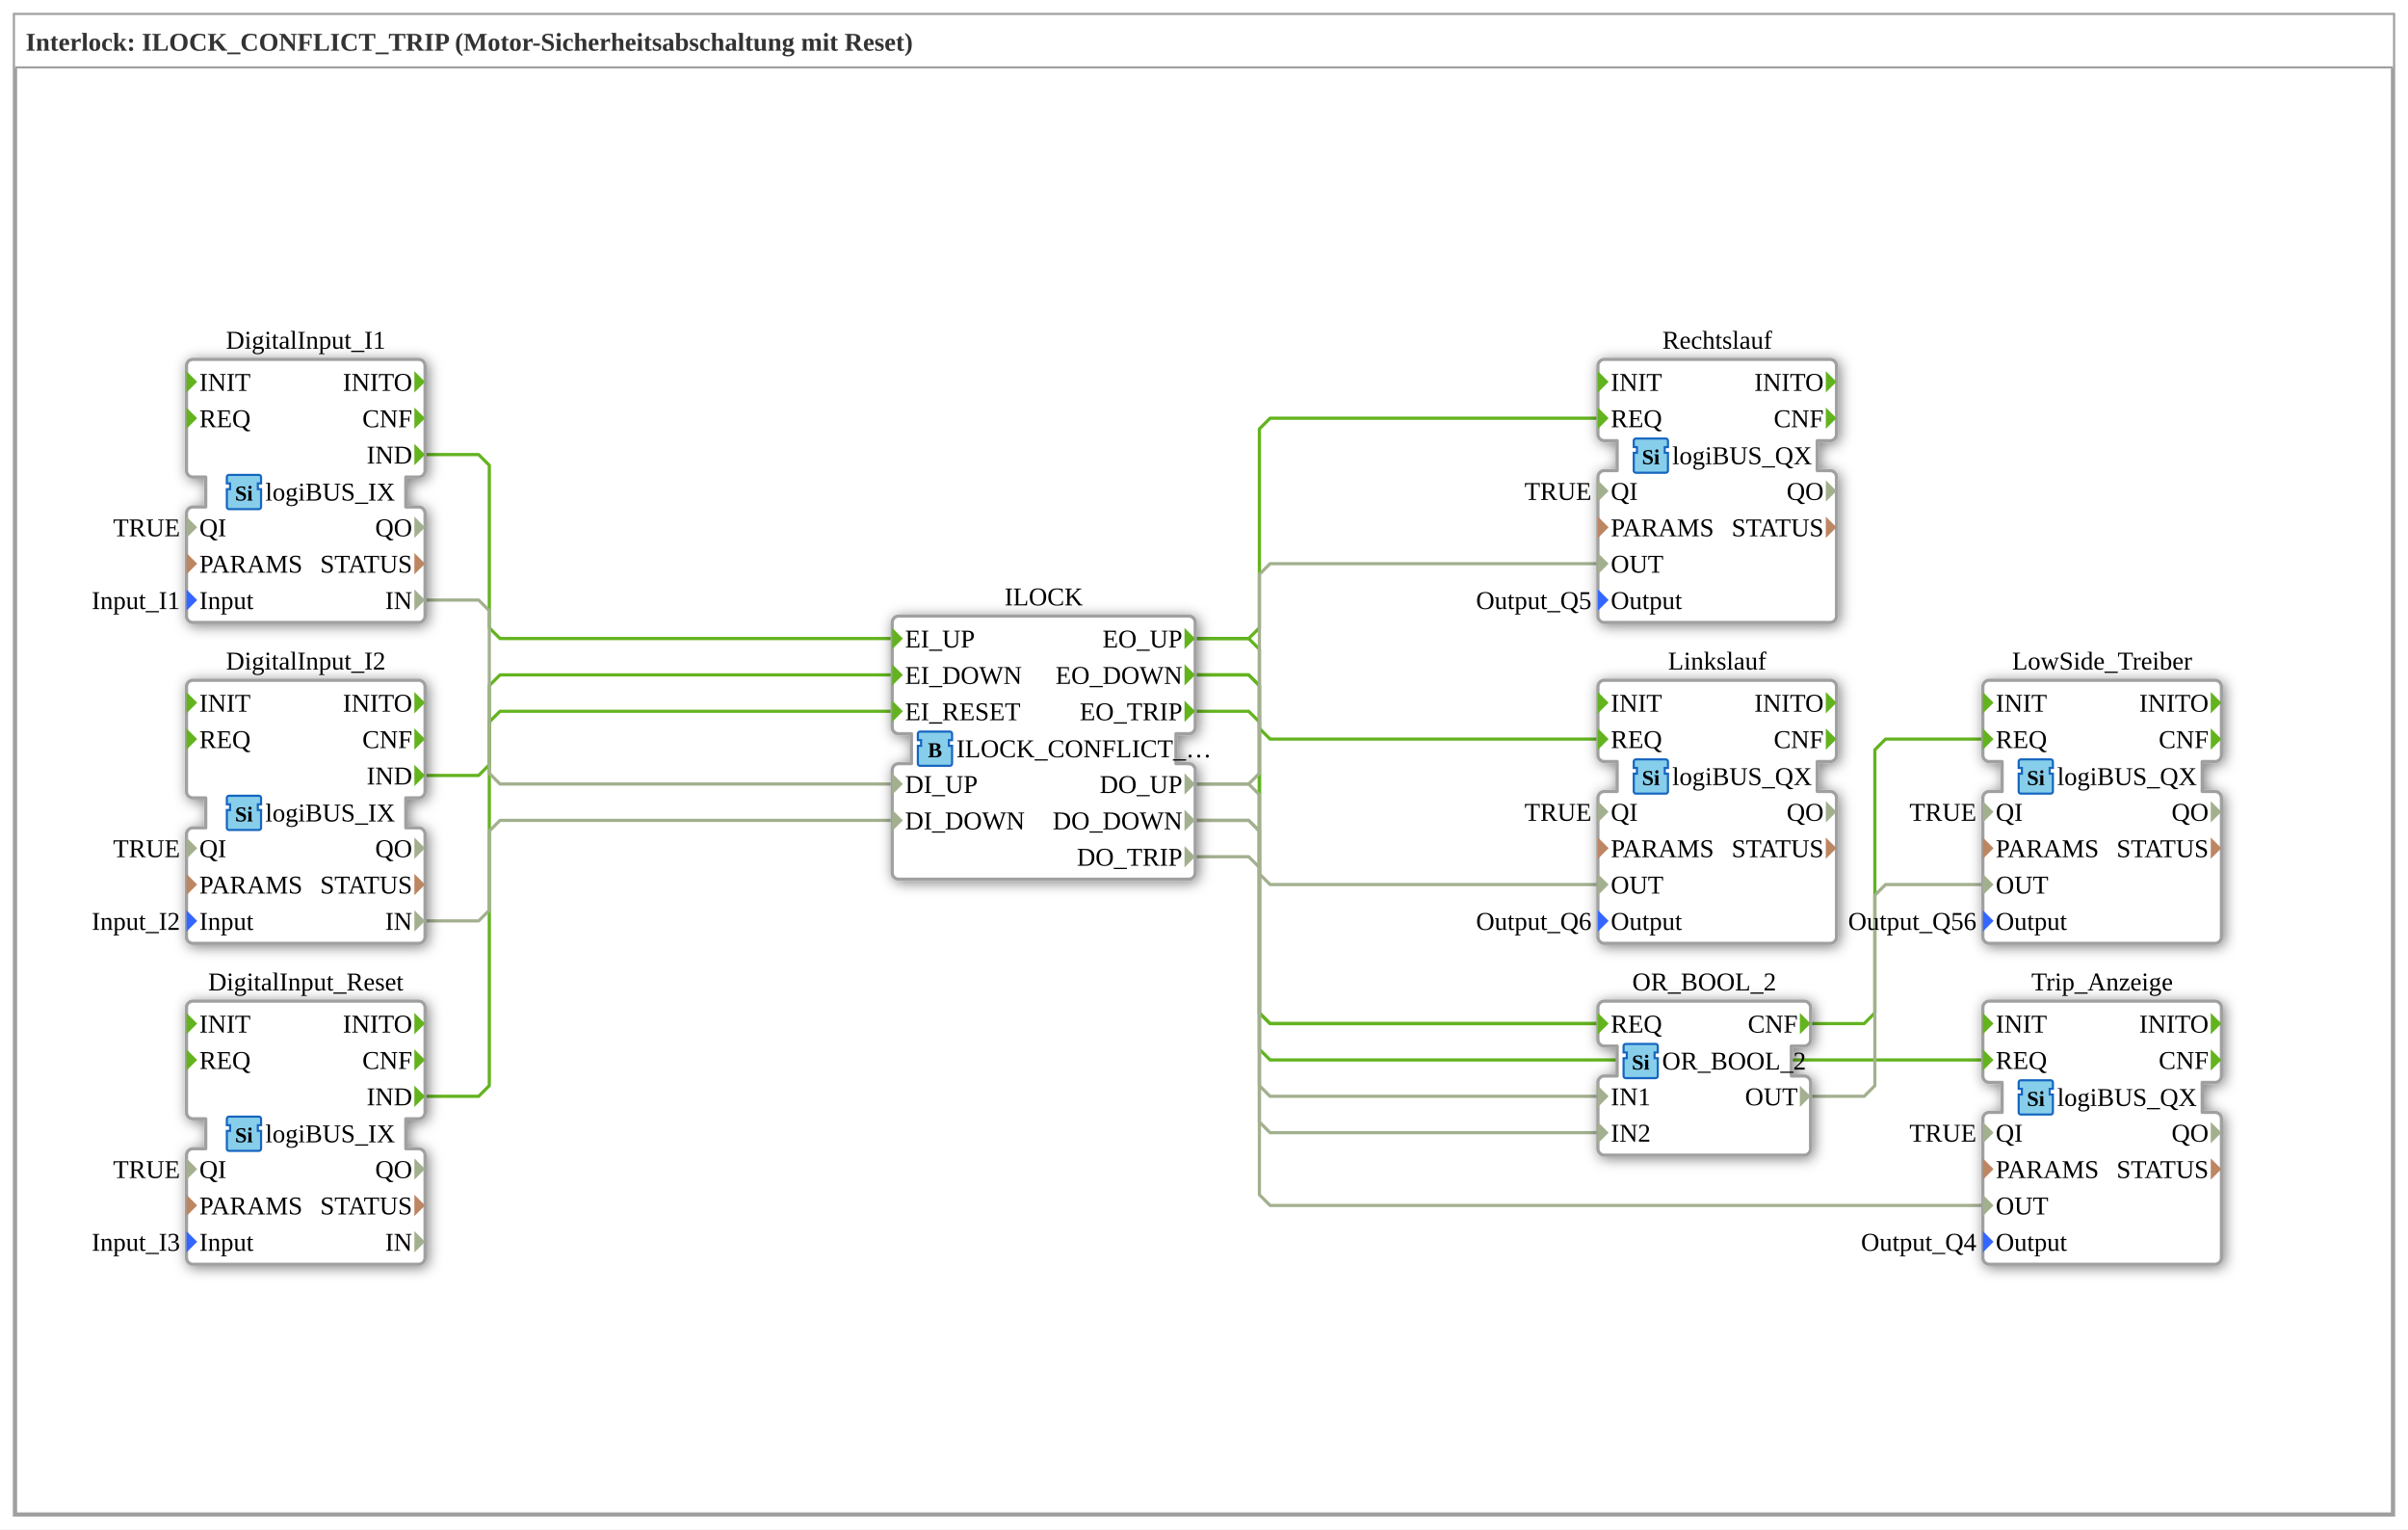
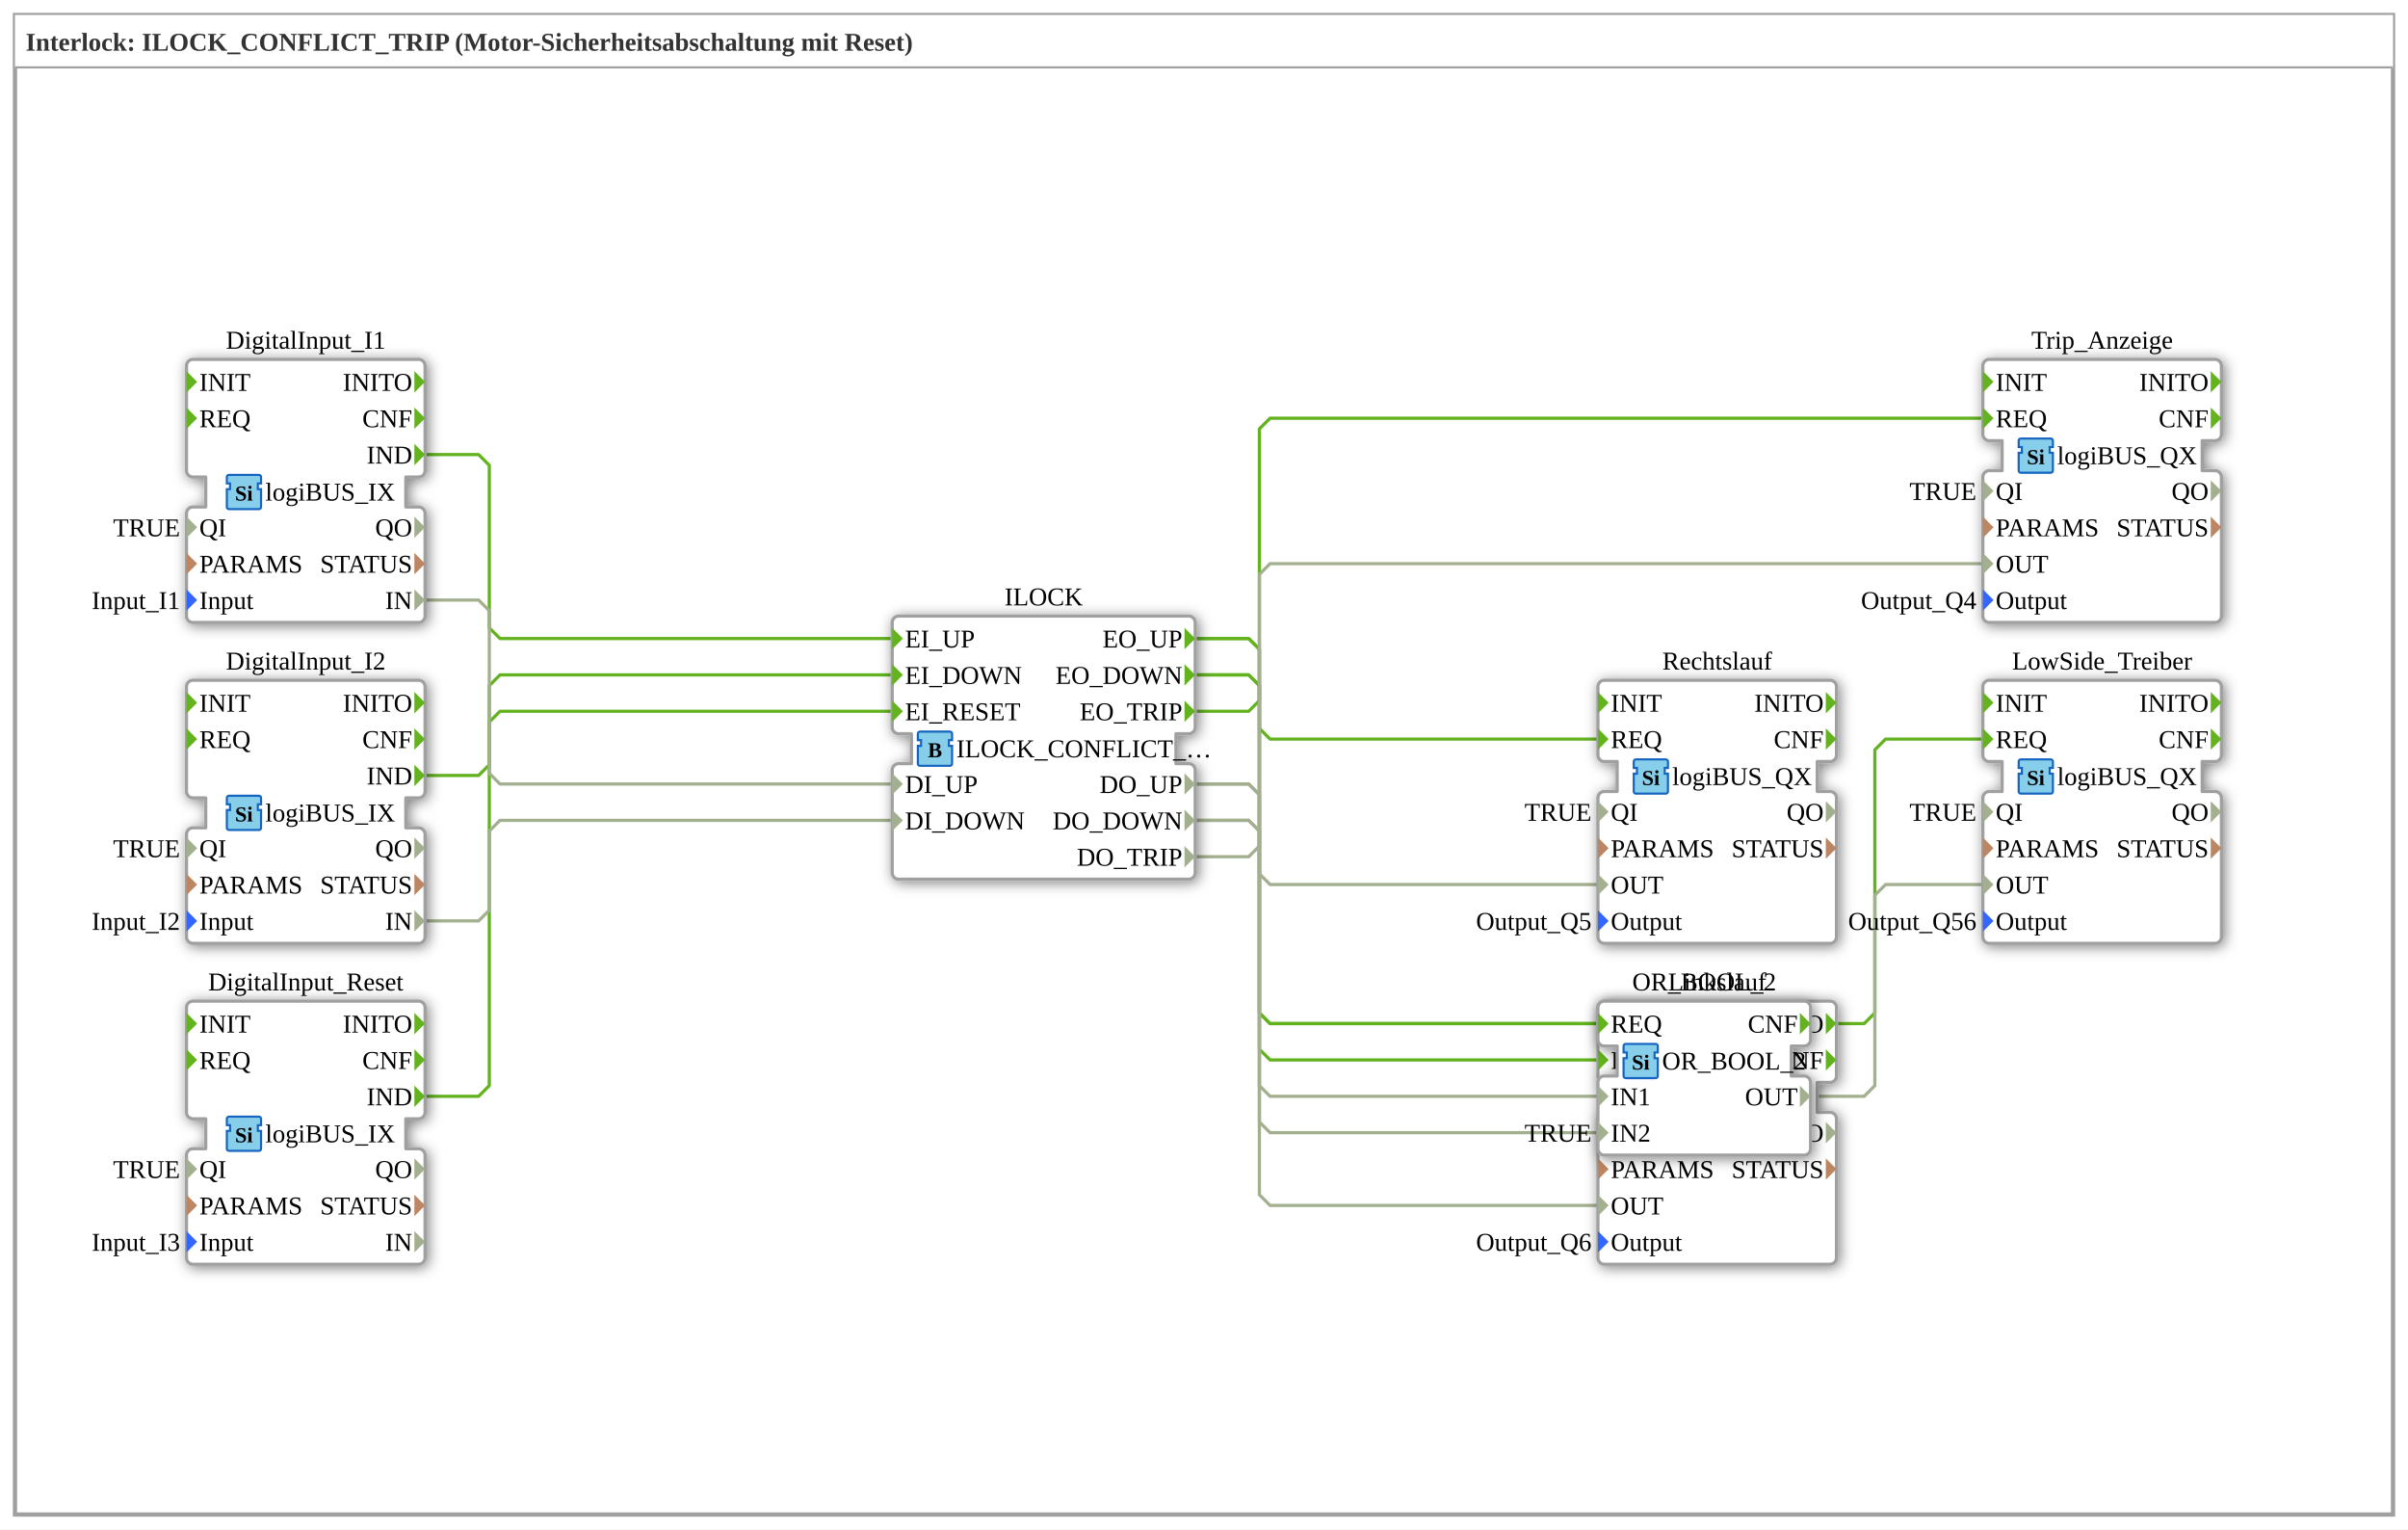
<svg xmlns="http://www.w3.org/2000/svg" viewBox="53.0 -93.0 1126.0 715.0" width="1126" height="715">
  <style>
    @font-face {
      font-family: "TGL 0-17_std";
      src: local("TGL 0-17_std"), url("../../../_static/fonts/TGL-0-17_std.ttf") format("truetype");
      font-style: normal;
      font-weight: normal;
    }
    @font-face {
      font-family: "TGL 0-17";
      src: local("TGL 0-17"), local("TGL 0-17 alt"), url("../../../_static/fonts/TGL-0-17_std.ttf") format("truetype");
      font-style: normal;
      font-weight: normal;
    }
    @font-face {
      font-family: "TGL 0-16_std";
      src: local("TGL 0-16_std"), url("../../../_static/fonts/TGL-0-16_std.ttf") format("truetype");
      font-style: normal;
      font-weight: normal;
    }
    @font-face {
      font-family: "TGL 0-16";
      src: local("TGL 0-16"), url("../../../_static/fonts/TGL-0-16_std.ttf") format("truetype");
      font-style: normal;
      font-weight: normal;
    }
  </style>
  <defs>
    <filter id="dropShadow" x="-20%" y="-20%" width="140%" height="140%">
      <feGaussianBlur in="SourceAlpha" stdDeviation="3" result="blur" />
      <feOffset in="blur" dx="1" dy="1" result="offsetBlur" />
      <feFlood flood-color="#000000" flood-opacity="0.5" result="shadowColor" />
      <feComposite in="shadowColor" in2="offsetBlur" operator="in" result="shadow" />
      <feMerge>
        <feMergeNode in="shadow" />
        <feMergeNode in="SourceGraphic" />
      </feMerge>
    </filter>
  </defs>
  <rect x="53.0" y="-93.0" width="1126.0" height="715.0" fill="white" />
  <rect x="60.0" y="-86.0" width="1112.0" height="701.0" fill="none" stroke="#A0A0A0" stroke-width="2" />
  <rect x="60.0" y="-86.0" width="1112.0" height="25.0" fill="white" stroke="none" />
  <line x1="60.0" y1="-61.5" x2="1172.0" y2="-61.5" stroke="#A0A0A0" stroke-width="1" />
  <text x="65.0" y="-69.3" font-family="'TGL 0-17_std', 'TGL 0-17', 'Times New Roman', Times, serif" font-size="12" font-weight="bold" fill="#333333">Interlock: ILOCK_CONFLICT_TRIP (Motor-Sicherheitsabschaltung mit Reset)</text>
  <g id="sidebars">
  </g>
  <g id="connections">
    <polyline points="251.8,119.5 276.8,119.5 281.8,124.5 281.8,200.5 286.8,205.5 470.2,205.5" fill="none" stroke="#63B31F" stroke-width="1.5" stroke-linejoin="round" />
    <polyline points="251.8,269.5 276.8,269.5 281.8,264.5 281.8,227.5 286.8,222.5 470.2,222.5" fill="none" stroke="#63B31F" stroke-width="1.5" stroke-linejoin="round" />
    <polyline points="251.8,419.5 276.8,419.5 281.8,414.5 281.8,244.5 286.8,239.5 470.2,239.5" fill="none" stroke="#63B31F" stroke-width="1.5" stroke-linejoin="round" />
-     <polyline points="611.9,205.5 636.9,205.5 641.9,200.5 641.9,107.5 646.9,102.5 800.2,102.5" fill="none" stroke="#63B31F" stroke-width="1.5" stroke-linejoin="round" />
-     <polyline points="611.9,222.5 636.9,222.5 641.9,227.5 641.9,247.5 646.9,252.5 800.2,252.5" fill="none" stroke="#63B31F" stroke-width="1.5" stroke-linejoin="round" />
-     <polyline points="611.9,239.5 636.9,239.5 641.9,244.5 641.9,397.5 646.9,402.5 980.2,402.5" fill="none" stroke="#63B31F" stroke-width="1.5" stroke-linejoin="round" />
+     <polyline points="611.9,205.5 636.9,205.5 641.9,210.5 641.9,247.5 646.9,252.5 800.2,252.5" fill="none" stroke="#63B31F" stroke-width="1.5" stroke-linejoin="round" />
+     <polyline points="611.9,222.5 636.9,222.5 641.9,227.5 641.9,397.5 646.9,402.5 800.2,402.5" fill="none" stroke="#63B31F" stroke-width="1.5" stroke-linejoin="round" />
+     <polyline points="611.9,239.5 636.9,239.5 641.9,234.5 641.9,107.5 646.9,102.5 980.2,102.5" fill="none" stroke="#63B31F" stroke-width="1.5" stroke-linejoin="round" />
    <polyline points="611.9,205.5 636.9,205.5 641.9,210.5 641.9,380.5 646.9,385.5 800.2,385.5" fill="none" stroke="#63B31F" stroke-width="1.5" stroke-linejoin="round" />
    <polyline points="611.9,222.5 636.9,222.5 641.9,227.5 641.9,380.5 646.9,385.5 800.2,385.5" fill="none" stroke="#63B31F" stroke-width="1.5" stroke-linejoin="round" />
    <polyline points="899.7,385.5 924.7,385.5 929.7,380.5 929.7,257.5 934.7,252.5 980.2,252.5" fill="none" stroke="#63B31F" stroke-width="1.5" stroke-linejoin="round" />
    <polyline points="251.8,187.5 276.8,187.5 281.8,192.5 281.8,268.5 286.8,273.5 470.2,273.5" fill="none" stroke="#A3B08F" stroke-width="1.5" stroke-linejoin="round" />
    <polyline points="251.8,337.5 276.8,337.5 281.8,332.5 281.8,295.5 286.8,290.5 470.2,290.5" fill="none" stroke="#A3B08F" stroke-width="1.5" stroke-linejoin="round" />
-     <polyline points="611.9,273.5 636.9,273.5 641.9,268.5 641.9,175.5 646.9,170.5 800.2,170.5" fill="none" stroke="#A3B08F" stroke-width="1.5" stroke-linejoin="round" />
-     <polyline points="611.9,290.5 636.9,290.5 641.9,295.5 641.9,315.5 646.9,320.5 800.2,320.5" fill="none" stroke="#A3B08F" stroke-width="1.5" stroke-linejoin="round" />
-     <polyline points="611.9,307.5 636.9,307.5 641.9,312.5 641.9,465.5 646.9,470.5 980.2,470.5" fill="none" stroke="#A3B08F" stroke-width="1.5" stroke-linejoin="round" />
+     <polyline points="611.9,273.5 636.9,273.5 641.9,278.5 641.9,315.5 646.9,320.5 800.2,320.5" fill="none" stroke="#A3B08F" stroke-width="1.5" stroke-linejoin="round" />
+     <polyline points="611.9,290.5 636.9,290.5 641.9,295.5 641.9,465.5 646.9,470.5 800.2,470.5" fill="none" stroke="#A3B08F" stroke-width="1.5" stroke-linejoin="round" />
+     <polyline points="611.9,307.5 636.9,307.5 641.9,302.5 641.9,175.5 646.9,170.5 980.2,170.5" fill="none" stroke="#A3B08F" stroke-width="1.5" stroke-linejoin="round" />
    <polyline points="611.9,273.5 636.9,273.5 641.9,278.5 641.9,414.5 646.9,419.5 800.2,419.5" fill="none" stroke="#A3B08F" stroke-width="1.5" stroke-linejoin="round" />
    <polyline points="611.9,290.5 636.9,290.5 641.9,295.5 641.9,431.5 646.9,436.5 800.2,436.5" fill="none" stroke="#A3B08F" stroke-width="1.5" stroke-linejoin="round" />
    <polyline points="899.7,419.5 924.7,419.5 929.7,414.5 929.7,325.5 934.7,320.5 980.2,320.5" fill="none" stroke="#A3B08F" stroke-width="1.5" stroke-linejoin="round" />
  </g>
  <g id="interface_ports">
  </g>
  <g id="instances">
    <g id="fb_DigitalInput_I1" transform="translate(140.2, 75.0)">
      <path d="M 3 0             L 108.562 0             A 3 3 0 0 1 111.562 3             L 111.562 52             A 3 3 0 0 1 108.562 55             L 102.562 55             L 102.562 69             L 108.562 69             A 3 3 0 0 1 111.562 72             L 111.562 120             A 3 3 0 0 1 108.562 123             L 3 123             A 3 3 0 0 1 0 120             L 0 72             A 3 3 0 0 1 3 69             L 9 69             L 9 55             L 3 55             A 3 3 0 0 1 0 52             L 0 3             A 3 3 0 0 1 3 0             Z" fill="#FFFFFF" stroke="#A0A0A0" stroke-width="1.5" stroke-linejoin="round" filter="url(#dropShadow)" />
      <path d="M 19.875 54.0             L 33.875 54.0             A 1 1 0 0 1 34.875 55.0             L 34.875 58.0             L 33.375 58.0             L 33.375 60.667             L 34.875 60.667             L 34.875 69.0             A 1 1 0 0 1 33.875 70.0             L 19.875 70.0             A 1 1 0 0 1 18.875 69.0             L 18.875 60.667             L 20.375 60.667             L 20.375 58.0             L 18.875 58.0             L 18.875 55.0             A 1 1 0 0 1 19.875 54.0             Z" fill="#87CEEB" stroke="#1565C0" stroke-width="1" />
      <text x="26.875" y="66.0" font-family="'TGL 0-17_std', 'TGL 0-17', 'Times New Roman', Times, serif" font-size="10" font-weight="bold" fill="#000000" text-anchor="middle">Si</text>
      <text x="36.875" y="66.0" font-family="'TGL 0-16_std', 'TGL 0-16', 'Times New Roman', Times, serif" font-size="12" fill="#000000">logiBUS_IX</text>
      <polygon points="0,5.5 5,10.5 0,15.5" fill="#63B31F" />
      <text x="6" y="14.7" font-family="'TGL 0-17_std', 'TGL 0-17', 'Times New Roman', Times, serif" font-size="12" fill="#000000">INIT</text>
      <polygon points="0,22.5 5,27.5 0,32.5" fill="#63B31F" />
      <text x="6" y="31.7" font-family="'TGL 0-17_std', 'TGL 0-17', 'Times New Roman', Times, serif" font-size="12" fill="#000000">REQ</text>
      <polygon points="106.562,5.5 111.562,10.5 106.562,15.5" fill="#63B31F" />
      <text x="105.562" y="14.7" font-family="'TGL 0-17_std', 'TGL 0-17', 'Times New Roman', Times, serif" font-size="12" fill="#000000" text-anchor="end">INITO</text>
      <polygon points="106.562,22.5 111.562,27.5 106.562,32.5" fill="#63B31F" />
      <text x="105.562" y="31.7" font-family="'TGL 0-17_std', 'TGL 0-17', 'Times New Roman', Times, serif" font-size="12" fill="#000000" text-anchor="end">CNF</text>
      <polygon points="106.562,39.5 111.562,44.5 106.562,49.5" fill="#63B31F" />
      <text x="105.562" y="48.7" font-family="'TGL 0-17_std', 'TGL 0-17', 'Times New Roman', Times, serif" font-size="12" fill="#000000" text-anchor="end">IND</text>
      <polygon points="0,73.5 5,78.5 0,83.5" fill="#A3B08F" />
      <text x="6" y="82.7" font-family="'TGL 0-17_std', 'TGL 0-17', 'Times New Roman', Times, serif" font-size="12" fill="#000000">QI</text>
      <polygon points="0,90.5 5,95.5 0,100.5" fill="#BD8663" />
      <text x="6" y="99.7" font-family="'TGL 0-17_std', 'TGL 0-17', 'Times New Roman', Times, serif" font-size="12" fill="#000000">PARAMS</text>
      <polygon points="0,107.5 5,112.5 0,117.5" fill="#3366FF" />
      <text x="6" y="116.7" font-family="'TGL 0-17_std', 'TGL 0-17', 'Times New Roman', Times, serif" font-size="12" fill="#000000">Input</text>
      <polygon points="106.562,73.5 111.562,78.5 106.562,83.5" fill="#A3B08F" />
      <text x="105.562" y="82.7" font-family="'TGL 0-17_std', 'TGL 0-17', 'Times New Roman', Times, serif" font-size="12" fill="#000000" text-anchor="end">QO</text>
      <polygon points="106.562,90.5 111.562,95.5 106.562,100.5" fill="#BD8663" />
      <text x="105.562" y="99.7" font-family="'TGL 0-17_std', 'TGL 0-17', 'Times New Roman', Times, serif" font-size="12" fill="#000000" text-anchor="end">STATUS</text>
      <polygon points="106.562,107.5 111.562,112.5 106.562,117.5" fill="#A3B08F" />
      <text x="105.562" y="116.7" font-family="'TGL 0-17_std', 'TGL 0-17', 'Times New Roman', Times, serif" font-size="12" fill="#000000" text-anchor="end">IN</text>
      <text x="-3" y="82.7" font-family="'TGL 0-17_std', 'TGL 0-17', 'Times New Roman', Times, serif" font-size="12" fill="#000000" text-anchor="end">TRUE</text>
      <text x="-3" y="116.7" font-family="'TGL 0-17_std', 'TGL 0-17', 'Times New Roman', Times, serif" font-size="12" fill="#000000" text-anchor="end">Input_I1</text>
      <text x="55.781" y="-5" font-family="'TGL 0-17_std', 'TGL 0-17', 'Times New Roman', Times, serif" font-size="12" fill="#000000" text-anchor="middle">DigitalInput_I1</text>
    </g>
    <g id="fb_DigitalInput_I2" transform="translate(140.2, 225.0)">
      <path d="M 3 0             L 108.562 0             A 3 3 0 0 1 111.562 3             L 111.562 52             A 3 3 0 0 1 108.562 55             L 102.562 55             L 102.562 69             L 108.562 69             A 3 3 0 0 1 111.562 72             L 111.562 120             A 3 3 0 0 1 108.562 123             L 3 123             A 3 3 0 0 1 0 120             L 0 72             A 3 3 0 0 1 3 69             L 9 69             L 9 55             L 3 55             A 3 3 0 0 1 0 52             L 0 3             A 3 3 0 0 1 3 0             Z" fill="#FFFFFF" stroke="#A0A0A0" stroke-width="1.5" stroke-linejoin="round" filter="url(#dropShadow)" />
      <path d="M 19.875 54.0             L 33.875 54.0             A 1 1 0 0 1 34.875 55.0             L 34.875 58.0             L 33.375 58.0             L 33.375 60.667             L 34.875 60.667             L 34.875 69.0             A 1 1 0 0 1 33.875 70.0             L 19.875 70.0             A 1 1 0 0 1 18.875 69.0             L 18.875 60.667             L 20.375 60.667             L 20.375 58.0             L 18.875 58.0             L 18.875 55.0             A 1 1 0 0 1 19.875 54.0             Z" fill="#87CEEB" stroke="#1565C0" stroke-width="1" />
      <text x="26.875" y="66.0" font-family="'TGL 0-17_std', 'TGL 0-17', 'Times New Roman', Times, serif" font-size="10" font-weight="bold" fill="#000000" text-anchor="middle">Si</text>
      <text x="36.875" y="66.0" font-family="'TGL 0-16_std', 'TGL 0-16', 'Times New Roman', Times, serif" font-size="12" fill="#000000">logiBUS_IX</text>
      <polygon points="0,5.5 5,10.5 0,15.5" fill="#63B31F" />
      <text x="6" y="14.7" font-family="'TGL 0-17_std', 'TGL 0-17', 'Times New Roman', Times, serif" font-size="12" fill="#000000">INIT</text>
      <polygon points="0,22.5 5,27.5 0,32.5" fill="#63B31F" />
      <text x="6" y="31.7" font-family="'TGL 0-17_std', 'TGL 0-17', 'Times New Roman', Times, serif" font-size="12" fill="#000000">REQ</text>
      <polygon points="106.562,5.5 111.562,10.5 106.562,15.5" fill="#63B31F" />
      <text x="105.562" y="14.7" font-family="'TGL 0-17_std', 'TGL 0-17', 'Times New Roman', Times, serif" font-size="12" fill="#000000" text-anchor="end">INITO</text>
      <polygon points="106.562,22.5 111.562,27.5 106.562,32.5" fill="#63B31F" />
      <text x="105.562" y="31.7" font-family="'TGL 0-17_std', 'TGL 0-17', 'Times New Roman', Times, serif" font-size="12" fill="#000000" text-anchor="end">CNF</text>
      <polygon points="106.562,39.5 111.562,44.5 106.562,49.5" fill="#63B31F" />
      <text x="105.562" y="48.7" font-family="'TGL 0-17_std', 'TGL 0-17', 'Times New Roman', Times, serif" font-size="12" fill="#000000" text-anchor="end">IND</text>
      <polygon points="0,73.5 5,78.5 0,83.5" fill="#A3B08F" />
      <text x="6" y="82.7" font-family="'TGL 0-17_std', 'TGL 0-17', 'Times New Roman', Times, serif" font-size="12" fill="#000000">QI</text>
      <polygon points="0,90.5 5,95.5 0,100.5" fill="#BD8663" />
      <text x="6" y="99.7" font-family="'TGL 0-17_std', 'TGL 0-17', 'Times New Roman', Times, serif" font-size="12" fill="#000000">PARAMS</text>
      <polygon points="0,107.5 5,112.5 0,117.5" fill="#3366FF" />
      <text x="6" y="116.7" font-family="'TGL 0-17_std', 'TGL 0-17', 'Times New Roman', Times, serif" font-size="12" fill="#000000">Input</text>
      <polygon points="106.562,73.5 111.562,78.5 106.562,83.5" fill="#A3B08F" />
      <text x="105.562" y="82.7" font-family="'TGL 0-17_std', 'TGL 0-17', 'Times New Roman', Times, serif" font-size="12" fill="#000000" text-anchor="end">QO</text>
      <polygon points="106.562,90.5 111.562,95.5 106.562,100.5" fill="#BD8663" />
      <text x="105.562" y="99.7" font-family="'TGL 0-17_std', 'TGL 0-17', 'Times New Roman', Times, serif" font-size="12" fill="#000000" text-anchor="end">STATUS</text>
      <polygon points="106.562,107.5 111.562,112.5 106.562,117.5" fill="#A3B08F" />
      <text x="105.562" y="116.7" font-family="'TGL 0-17_std', 'TGL 0-17', 'Times New Roman', Times, serif" font-size="12" fill="#000000" text-anchor="end">IN</text>
      <text x="-3" y="82.7" font-family="'TGL 0-17_std', 'TGL 0-17', 'Times New Roman', Times, serif" font-size="12" fill="#000000" text-anchor="end">TRUE</text>
      <text x="-3" y="116.7" font-family="'TGL 0-17_std', 'TGL 0-17', 'Times New Roman', Times, serif" font-size="12" fill="#000000" text-anchor="end">Input_I2</text>
      <text x="55.781" y="-5" font-family="'TGL 0-17_std', 'TGL 0-17', 'Times New Roman', Times, serif" font-size="12" fill="#000000" text-anchor="middle">DigitalInput_I2</text>
    </g>
    <g id="fb_DigitalInput_Reset" transform="translate(140.2, 375.0)">
      <path d="M 3 0             L 108.562 0             A 3 3 0 0 1 111.562 3             L 111.562 52             A 3 3 0 0 1 108.562 55             L 102.562 55             L 102.562 69             L 108.562 69             A 3 3 0 0 1 111.562 72             L 111.562 120             A 3 3 0 0 1 108.562 123             L 3 123             A 3 3 0 0 1 0 120             L 0 72             A 3 3 0 0 1 3 69             L 9 69             L 9 55             L 3 55             A 3 3 0 0 1 0 52             L 0 3             A 3 3 0 0 1 3 0             Z" fill="#FFFFFF" stroke="#A0A0A0" stroke-width="1.5" stroke-linejoin="round" filter="url(#dropShadow)" />
      <path d="M 19.875 54.0             L 33.875 54.0             A 1 1 0 0 1 34.875 55.0             L 34.875 58.0             L 33.375 58.0             L 33.375 60.667             L 34.875 60.667             L 34.875 69.0             A 1 1 0 0 1 33.875 70.0             L 19.875 70.0             A 1 1 0 0 1 18.875 69.0             L 18.875 60.667             L 20.375 60.667             L 20.375 58.0             L 18.875 58.0             L 18.875 55.0             A 1 1 0 0 1 19.875 54.0             Z" fill="#87CEEB" stroke="#1565C0" stroke-width="1" />
      <text x="26.875" y="66.0" font-family="'TGL 0-17_std', 'TGL 0-17', 'Times New Roman', Times, serif" font-size="10" font-weight="bold" fill="#000000" text-anchor="middle">Si</text>
      <text x="36.875" y="66.0" font-family="'TGL 0-16_std', 'TGL 0-16', 'Times New Roman', Times, serif" font-size="12" fill="#000000">logiBUS_IX</text>
      <polygon points="0,5.5 5,10.5 0,15.5" fill="#63B31F" />
      <text x="6" y="14.7" font-family="'TGL 0-17_std', 'TGL 0-17', 'Times New Roman', Times, serif" font-size="12" fill="#000000">INIT</text>
      <polygon points="0,22.5 5,27.5 0,32.5" fill="#63B31F" />
      <text x="6" y="31.7" font-family="'TGL 0-17_std', 'TGL 0-17', 'Times New Roman', Times, serif" font-size="12" fill="#000000">REQ</text>
      <polygon points="106.562,5.5 111.562,10.5 106.562,15.5" fill="#63B31F" />
      <text x="105.562" y="14.7" font-family="'TGL 0-17_std', 'TGL 0-17', 'Times New Roman', Times, serif" font-size="12" fill="#000000" text-anchor="end">INITO</text>
      <polygon points="106.562,22.5 111.562,27.5 106.562,32.5" fill="#63B31F" />
      <text x="105.562" y="31.7" font-family="'TGL 0-17_std', 'TGL 0-17', 'Times New Roman', Times, serif" font-size="12" fill="#000000" text-anchor="end">CNF</text>
      <polygon points="106.562,39.5 111.562,44.5 106.562,49.5" fill="#63B31F" />
      <text x="105.562" y="48.7" font-family="'TGL 0-17_std', 'TGL 0-17', 'Times New Roman', Times, serif" font-size="12" fill="#000000" text-anchor="end">IND</text>
      <polygon points="0,73.5 5,78.5 0,83.5" fill="#A3B08F" />
      <text x="6" y="82.7" font-family="'TGL 0-17_std', 'TGL 0-17', 'Times New Roman', Times, serif" font-size="12" fill="#000000">QI</text>
      <polygon points="0,90.5 5,95.5 0,100.5" fill="#BD8663" />
      <text x="6" y="99.7" font-family="'TGL 0-17_std', 'TGL 0-17', 'Times New Roman', Times, serif" font-size="12" fill="#000000">PARAMS</text>
      <polygon points="0,107.5 5,112.5 0,117.5" fill="#3366FF" />
      <text x="6" y="116.7" font-family="'TGL 0-17_std', 'TGL 0-17', 'Times New Roman', Times, serif" font-size="12" fill="#000000">Input</text>
      <polygon points="106.562,73.5 111.562,78.5 106.562,83.5" fill="#A3B08F" />
      <text x="105.562" y="82.7" font-family="'TGL 0-17_std', 'TGL 0-17', 'Times New Roman', Times, serif" font-size="12" fill="#000000" text-anchor="end">QO</text>
      <polygon points="106.562,90.5 111.562,95.5 106.562,100.5" fill="#BD8663" />
      <text x="105.562" y="99.7" font-family="'TGL 0-17_std', 'TGL 0-17', 'Times New Roman', Times, serif" font-size="12" fill="#000000" text-anchor="end">STATUS</text>
      <polygon points="106.562,107.5 111.562,112.5 106.562,117.5" fill="#A3B08F" />
      <text x="105.562" y="116.7" font-family="'TGL 0-17_std', 'TGL 0-17', 'Times New Roman', Times, serif" font-size="12" fill="#000000" text-anchor="end">IN</text>
      <text x="-3" y="82.7" font-family="'TGL 0-17_std', 'TGL 0-17', 'Times New Roman', Times, serif" font-size="12" fill="#000000" text-anchor="end">TRUE</text>
      <text x="-3" y="116.7" font-family="'TGL 0-17_std', 'TGL 0-17', 'Times New Roman', Times, serif" font-size="12" fill="#000000" text-anchor="end">Input_I3</text>
      <text x="55.781" y="-5" font-family="'TGL 0-17_std', 'TGL 0-17', 'Times New Roman', Times, serif" font-size="12" fill="#000000" text-anchor="middle">DigitalInput_Reset</text>
    </g>
    <g id="fb_ILOCK" transform="translate(470.2, 195.0)">
      <path d="M 3 0             L 138.688 0             A 3 3 0 0 1 141.688 3             L 141.688 52             A 3 3 0 0 1 138.688 55             L 132.688 55             L 132.688 69             L 138.688 69             A 3 3 0 0 1 141.688 72             L 141.688 120             A 3 3 0 0 1 138.688 123             L 3 123             A 3 3 0 0 1 0 120             L 0 72             A 3 3 0 0 1 3 69             L 9 69             L 9 55             L 3 55             A 3 3 0 0 1 0 52             L 0 3             A 3 3 0 0 1 3 0             Z" fill="#FFFFFF" stroke="#A0A0A0" stroke-width="1.5" stroke-linejoin="round" filter="url(#dropShadow)" />
      <path d="M 13.0 54.0             L 27.0 54.0             A 1 1 0 0 1 28.0 55.0             L 28.0 58.0             L 26.5 58.0             L 26.5 60.667             L 28.0 60.667             L 28.0 69.0             A 1 1 0 0 1 27.0 70.0             L 13.0 70.0             A 1 1 0 0 1 12.0 69.0             L 12.0 60.667             L 13.5 60.667             L 13.5 58.0             L 12.0 58.0             L 12.0 55.0             A 1 1 0 0 1 13.0 54.0             Z" fill="#87CEEB" stroke="#1565C0" stroke-width="1" />
      <text x="20.0" y="66.0" font-family="'TGL 0-17_std', 'TGL 0-17', 'Times New Roman', Times, serif" font-size="10" font-weight="bold" fill="#000000" text-anchor="middle">B</text>
      <text x="30.0" y="66.0" font-family="'TGL 0-16_std', 'TGL 0-16', 'Times New Roman', Times, serif" font-size="12" fill="#000000">ILOCK_CONFLICT_…</text>
      <polygon points="0,5.5 5,10.5 0,15.5" fill="#63B31F" />
      <text x="6" y="14.7" font-family="'TGL 0-17_std', 'TGL 0-17', 'Times New Roman', Times, serif" font-size="12" fill="#000000">EI_UP</text>
      <polygon points="0,22.5 5,27.5 0,32.5" fill="#63B31F" />
      <text x="6" y="31.7" font-family="'TGL 0-17_std', 'TGL 0-17', 'Times New Roman', Times, serif" font-size="12" fill="#000000">EI_DOWN</text>
      <polygon points="0,39.5 5,44.5 0,49.5" fill="#63B31F" />
      <text x="6" y="48.7" font-family="'TGL 0-17_std', 'TGL 0-17', 'Times New Roman', Times, serif" font-size="12" fill="#000000">EI_RESET</text>
      <polygon points="136.688,5.5 141.688,10.5 136.688,15.5" fill="#63B31F" />
      <text x="135.688" y="14.7" font-family="'TGL 0-17_std', 'TGL 0-17', 'Times New Roman', Times, serif" font-size="12" fill="#000000" text-anchor="end">EO_UP</text>
      <polygon points="136.688,22.5 141.688,27.5 136.688,32.5" fill="#63B31F" />
      <text x="135.688" y="31.7" font-family="'TGL 0-17_std', 'TGL 0-17', 'Times New Roman', Times, serif" font-size="12" fill="#000000" text-anchor="end">EO_DOWN</text>
      <polygon points="136.688,39.5 141.688,44.5 136.688,49.5" fill="#63B31F" />
      <text x="135.688" y="48.7" font-family="'TGL 0-17_std', 'TGL 0-17', 'Times New Roman', Times, serif" font-size="12" fill="#000000" text-anchor="end">EO_TRIP</text>
      <polygon points="0,73.5 5,78.5 0,83.5" fill="#A3B08F" />
      <text x="6" y="82.7" font-family="'TGL 0-17_std', 'TGL 0-17', 'Times New Roman', Times, serif" font-size="12" fill="#000000">DI_UP</text>
      <polygon points="0,90.5 5,95.5 0,100.5" fill="#A3B08F" />
      <text x="6" y="99.7" font-family="'TGL 0-17_std', 'TGL 0-17', 'Times New Roman', Times, serif" font-size="12" fill="#000000">DI_DOWN</text>
      <polygon points="136.688,73.5 141.688,78.5 136.688,83.5" fill="#A3B08F" />
      <text x="135.688" y="82.7" font-family="'TGL 0-17_std', 'TGL 0-17', 'Times New Roman', Times, serif" font-size="12" fill="#000000" text-anchor="end">DO_UP</text>
      <polygon points="136.688,90.5 141.688,95.5 136.688,100.5" fill="#A3B08F" />
      <text x="135.688" y="99.7" font-family="'TGL 0-17_std', 'TGL 0-17', 'Times New Roman', Times, serif" font-size="12" fill="#000000" text-anchor="end">DO_DOWN</text>
      <polygon points="136.688,107.5 141.688,112.5 136.688,117.5" fill="#A3B08F" />
      <text x="135.688" y="116.7" font-family="'TGL 0-17_std', 'TGL 0-17', 'Times New Roman', Times, serif" font-size="12" fill="#000000" text-anchor="end">DO_TRIP</text>
      <text x="70.844" y="-5" font-family="'TGL 0-17_std', 'TGL 0-17', 'Times New Roman', Times, serif" font-size="12" fill="#000000" text-anchor="middle">ILOCK</text>
    </g>
-     <g id="fb_Rechtslauf" transform="translate(800.2, 75.0)">
+     <g id="fb_Rechtslauf" transform="translate(800.2, 225.0)">
      <path d="M 3 0             L 108.562 0             A 3 3 0 0 1 111.562 3             L 111.562 35             A 3 3 0 0 1 108.562 38             L 102.562 38             L 102.562 52             L 108.562 52             A 3 3 0 0 1 111.562 55             L 111.562 120             A 3 3 0 0 1 108.562 123             L 3 123             A 3 3 0 0 1 0 120             L 0 55             A 3 3 0 0 1 3 52             L 9 52             L 9 38             L 3 38             A 3 3 0 0 1 0 35             L 0 3             A 3 3 0 0 1 3 0             Z" fill="#FFFFFF" stroke="#A0A0A0" stroke-width="1.5" stroke-linejoin="round" filter="url(#dropShadow)" />
      <path d="M 17.75 37.0             L 31.75 37.0             A 1 1 0 0 1 32.75 38.0             L 32.75 41.0             L 31.25 41.0             L 31.25 43.667             L 32.75 43.667             L 32.75 52.0             A 1 1 0 0 1 31.75 53.0             L 17.75 53.0             A 1 1 0 0 1 16.75 52.0             L 16.75 43.667             L 18.25 43.667             L 18.25 41.0             L 16.75 41.0             L 16.75 38.0             A 1 1 0 0 1 17.75 37.0             Z" fill="#87CEEB" stroke="#1565C0" stroke-width="1" />
      <text x="24.75" y="49.0" font-family="'TGL 0-17_std', 'TGL 0-17', 'Times New Roman', Times, serif" font-size="10" font-weight="bold" fill="#000000" text-anchor="middle">Si</text>
      <text x="34.75" y="49.0" font-family="'TGL 0-16_std', 'TGL 0-16', 'Times New Roman', Times, serif" font-size="12" fill="#000000">logiBUS_QX</text>
      <polygon points="0,5.5 5,10.5 0,15.5" fill="#63B31F" />
      <text x="6" y="14.7" font-family="'TGL 0-17_std', 'TGL 0-17', 'Times New Roman', Times, serif" font-size="12" fill="#000000">INIT</text>
      <polygon points="0,22.5 5,27.5 0,32.5" fill="#63B31F" />
      <text x="6" y="31.7" font-family="'TGL 0-17_std', 'TGL 0-17', 'Times New Roman', Times, serif" font-size="12" fill="#000000">REQ</text>
      <polygon points="106.562,5.5 111.562,10.5 106.562,15.5" fill="#63B31F" />
      <text x="105.562" y="14.7" font-family="'TGL 0-17_std', 'TGL 0-17', 'Times New Roman', Times, serif" font-size="12" fill="#000000" text-anchor="end">INITO</text>
      <polygon points="106.562,22.5 111.562,27.5 106.562,32.5" fill="#63B31F" />
      <text x="105.562" y="31.7" font-family="'TGL 0-17_std', 'TGL 0-17', 'Times New Roman', Times, serif" font-size="12" fill="#000000" text-anchor="end">CNF</text>
      <polygon points="0,56.5 5,61.5 0,66.5" fill="#A3B08F" />
      <text x="6" y="65.7" font-family="'TGL 0-17_std', 'TGL 0-17', 'Times New Roman', Times, serif" font-size="12" fill="#000000">QI</text>
      <polygon points="0,73.5 5,78.5 0,83.5" fill="#BD8663" />
      <text x="6" y="82.7" font-family="'TGL 0-17_std', 'TGL 0-17', 'Times New Roman', Times, serif" font-size="12" fill="#000000">PARAMS</text>
      <polygon points="0,90.5 5,95.5 0,100.5" fill="#A3B08F" />
      <text x="6" y="99.7" font-family="'TGL 0-17_std', 'TGL 0-17', 'Times New Roman', Times, serif" font-size="12" fill="#000000">OUT</text>
      <polygon points="0,107.5 5,112.5 0,117.5" fill="#3366FF" />
      <text x="6" y="116.7" font-family="'TGL 0-17_std', 'TGL 0-17', 'Times New Roman', Times, serif" font-size="12" fill="#000000">Output</text>
      <polygon points="106.562,56.5 111.562,61.5 106.562,66.5" fill="#A3B08F" />
      <text x="105.562" y="65.7" font-family="'TGL 0-17_std', 'TGL 0-17', 'Times New Roman', Times, serif" font-size="12" fill="#000000" text-anchor="end">QO</text>
      <polygon points="106.562,73.5 111.562,78.5 106.562,83.5" fill="#BD8663" />
      <text x="105.562" y="82.7" font-family="'TGL 0-17_std', 'TGL 0-17', 'Times New Roman', Times, serif" font-size="12" fill="#000000" text-anchor="end">STATUS</text>
      <text x="-3" y="65.7" font-family="'TGL 0-17_std', 'TGL 0-17', 'Times New Roman', Times, serif" font-size="12" fill="#000000" text-anchor="end">TRUE</text>
      <text x="-3" y="116.7" font-family="'TGL 0-17_std', 'TGL 0-17', 'Times New Roman', Times, serif" font-size="12" fill="#000000" text-anchor="end">Output_Q5</text>
      <text x="55.781" y="-5" font-family="'TGL 0-17_std', 'TGL 0-17', 'Times New Roman', Times, serif" font-size="12" fill="#000000" text-anchor="middle">Rechtslauf</text>
    </g>
-     <g id="fb_Linkslauf" transform="translate(800.2, 225.0)">
+     <g id="fb_Linkslauf" transform="translate(800.2, 375.0)">
      <path d="M 3 0             L 108.562 0             A 3 3 0 0 1 111.562 3             L 111.562 35             A 3 3 0 0 1 108.562 38             L 102.562 38             L 102.562 52             L 108.562 52             A 3 3 0 0 1 111.562 55             L 111.562 120             A 3 3 0 0 1 108.562 123             L 3 123             A 3 3 0 0 1 0 120             L 0 55             A 3 3 0 0 1 3 52             L 9 52             L 9 38             L 3 38             A 3 3 0 0 1 0 35             L 0 3             A 3 3 0 0 1 3 0             Z" fill="#FFFFFF" stroke="#A0A0A0" stroke-width="1.5" stroke-linejoin="round" filter="url(#dropShadow)" />
      <path d="M 17.75 37.0             L 31.75 37.0             A 1 1 0 0 1 32.75 38.0             L 32.75 41.0             L 31.25 41.0             L 31.25 43.667             L 32.75 43.667             L 32.75 52.0             A 1 1 0 0 1 31.75 53.0             L 17.75 53.0             A 1 1 0 0 1 16.75 52.0             L 16.75 43.667             L 18.25 43.667             L 18.25 41.0             L 16.75 41.0             L 16.75 38.0             A 1 1 0 0 1 17.75 37.0             Z" fill="#87CEEB" stroke="#1565C0" stroke-width="1" />
      <text x="24.75" y="49.0" font-family="'TGL 0-17_std', 'TGL 0-17', 'Times New Roman', Times, serif" font-size="10" font-weight="bold" fill="#000000" text-anchor="middle">Si</text>
      <text x="34.75" y="49.0" font-family="'TGL 0-16_std', 'TGL 0-16', 'Times New Roman', Times, serif" font-size="12" fill="#000000">logiBUS_QX</text>
      <polygon points="0,5.5 5,10.5 0,15.5" fill="#63B31F" />
      <text x="6" y="14.7" font-family="'TGL 0-17_std', 'TGL 0-17', 'Times New Roman', Times, serif" font-size="12" fill="#000000">INIT</text>
      <polygon points="0,22.5 5,27.5 0,32.5" fill="#63B31F" />
      <text x="6" y="31.7" font-family="'TGL 0-17_std', 'TGL 0-17', 'Times New Roman', Times, serif" font-size="12" fill="#000000">REQ</text>
      <polygon points="106.562,5.5 111.562,10.5 106.562,15.5" fill="#63B31F" />
      <text x="105.562" y="14.7" font-family="'TGL 0-17_std', 'TGL 0-17', 'Times New Roman', Times, serif" font-size="12" fill="#000000" text-anchor="end">INITO</text>
      <polygon points="106.562,22.5 111.562,27.5 106.562,32.5" fill="#63B31F" />
      <text x="105.562" y="31.7" font-family="'TGL 0-17_std', 'TGL 0-17', 'Times New Roman', Times, serif" font-size="12" fill="#000000" text-anchor="end">CNF</text>
      <polygon points="0,56.5 5,61.5 0,66.5" fill="#A3B08F" />
      <text x="6" y="65.7" font-family="'TGL 0-17_std', 'TGL 0-17', 'Times New Roman', Times, serif" font-size="12" fill="#000000">QI</text>
      <polygon points="0,73.5 5,78.5 0,83.5" fill="#BD8663" />
      <text x="6" y="82.7" font-family="'TGL 0-17_std', 'TGL 0-17', 'Times New Roman', Times, serif" font-size="12" fill="#000000">PARAMS</text>
      <polygon points="0,90.5 5,95.5 0,100.5" fill="#A3B08F" />
      <text x="6" y="99.7" font-family="'TGL 0-17_std', 'TGL 0-17', 'Times New Roman', Times, serif" font-size="12" fill="#000000">OUT</text>
      <polygon points="0,107.5 5,112.5 0,117.5" fill="#3366FF" />
      <text x="6" y="116.7" font-family="'TGL 0-17_std', 'TGL 0-17', 'Times New Roman', Times, serif" font-size="12" fill="#000000">Output</text>
      <polygon points="106.562,56.5 111.562,61.5 106.562,66.5" fill="#A3B08F" />
      <text x="105.562" y="65.7" font-family="'TGL 0-17_std', 'TGL 0-17', 'Times New Roman', Times, serif" font-size="12" fill="#000000" text-anchor="end">QO</text>
      <polygon points="106.562,73.5 111.562,78.5 106.562,83.5" fill="#BD8663" />
      <text x="105.562" y="82.7" font-family="'TGL 0-17_std', 'TGL 0-17', 'Times New Roman', Times, serif" font-size="12" fill="#000000" text-anchor="end">STATUS</text>
      <text x="-3" y="65.7" font-family="'TGL 0-17_std', 'TGL 0-17', 'Times New Roman', Times, serif" font-size="12" fill="#000000" text-anchor="end">TRUE</text>
      <text x="-3" y="116.7" font-family="'TGL 0-17_std', 'TGL 0-17', 'Times New Roman', Times, serif" font-size="12" fill="#000000" text-anchor="end">Output_Q6</text>
      <text x="55.781" y="-5" font-family="'TGL 0-17_std', 'TGL 0-17', 'Times New Roman', Times, serif" font-size="12" fill="#000000" text-anchor="middle">Linkslauf</text>
    </g>
-     <g id="fb_Trip_Anzeige" transform="translate(980.2, 375.0)">
+     <g id="fb_Trip_Anzeige" transform="translate(980.2, 75.0)">
      <path d="M 3 0             L 108.562 0             A 3 3 0 0 1 111.562 3             L 111.562 35             A 3 3 0 0 1 108.562 38             L 102.562 38             L 102.562 52             L 108.562 52             A 3 3 0 0 1 111.562 55             L 111.562 120             A 3 3 0 0 1 108.562 123             L 3 123             A 3 3 0 0 1 0 120             L 0 55             A 3 3 0 0 1 3 52             L 9 52             L 9 38             L 3 38             A 3 3 0 0 1 0 35             L 0 3             A 3 3 0 0 1 3 0             Z" fill="#FFFFFF" stroke="#A0A0A0" stroke-width="1.5" stroke-linejoin="round" filter="url(#dropShadow)" />
      <path d="M 17.75 37.0             L 31.75 37.0             A 1 1 0 0 1 32.75 38.0             L 32.75 41.0             L 31.25 41.0             L 31.25 43.667             L 32.75 43.667             L 32.75 52.0             A 1 1 0 0 1 31.75 53.0             L 17.75 53.0             A 1 1 0 0 1 16.75 52.0             L 16.75 43.667             L 18.25 43.667             L 18.25 41.0             L 16.75 41.0             L 16.75 38.0             A 1 1 0 0 1 17.75 37.0             Z" fill="#87CEEB" stroke="#1565C0" stroke-width="1" />
      <text x="24.75" y="49.0" font-family="'TGL 0-17_std', 'TGL 0-17', 'Times New Roman', Times, serif" font-size="10" font-weight="bold" fill="#000000" text-anchor="middle">Si</text>
      <text x="34.75" y="49.0" font-family="'TGL 0-16_std', 'TGL 0-16', 'Times New Roman', Times, serif" font-size="12" fill="#000000">logiBUS_QX</text>
      <polygon points="0,5.5 5,10.5 0,15.5" fill="#63B31F" />
      <text x="6" y="14.7" font-family="'TGL 0-17_std', 'TGL 0-17', 'Times New Roman', Times, serif" font-size="12" fill="#000000">INIT</text>
      <polygon points="0,22.5 5,27.5 0,32.5" fill="#63B31F" />
      <text x="6" y="31.7" font-family="'TGL 0-17_std', 'TGL 0-17', 'Times New Roman', Times, serif" font-size="12" fill="#000000">REQ</text>
      <polygon points="106.562,5.5 111.562,10.5 106.562,15.5" fill="#63B31F" />
      <text x="105.562" y="14.7" font-family="'TGL 0-17_std', 'TGL 0-17', 'Times New Roman', Times, serif" font-size="12" fill="#000000" text-anchor="end">INITO</text>
      <polygon points="106.562,22.5 111.562,27.5 106.562,32.5" fill="#63B31F" />
      <text x="105.562" y="31.7" font-family="'TGL 0-17_std', 'TGL 0-17', 'Times New Roman', Times, serif" font-size="12" fill="#000000" text-anchor="end">CNF</text>
      <polygon points="0,56.5 5,61.5 0,66.5" fill="#A3B08F" />
      <text x="6" y="65.7" font-family="'TGL 0-17_std', 'TGL 0-17', 'Times New Roman', Times, serif" font-size="12" fill="#000000">QI</text>
      <polygon points="0,73.5 5,78.5 0,83.5" fill="#BD8663" />
      <text x="6" y="82.7" font-family="'TGL 0-17_std', 'TGL 0-17', 'Times New Roman', Times, serif" font-size="12" fill="#000000">PARAMS</text>
      <polygon points="0,90.5 5,95.5 0,100.5" fill="#A3B08F" />
      <text x="6" y="99.7" font-family="'TGL 0-17_std', 'TGL 0-17', 'Times New Roman', Times, serif" font-size="12" fill="#000000">OUT</text>
      <polygon points="0,107.5 5,112.5 0,117.5" fill="#3366FF" />
      <text x="6" y="116.7" font-family="'TGL 0-17_std', 'TGL 0-17', 'Times New Roman', Times, serif" font-size="12" fill="#000000">Output</text>
      <polygon points="106.562,56.5 111.562,61.5 106.562,66.5" fill="#A3B08F" />
      <text x="105.562" y="65.7" font-family="'TGL 0-17_std', 'TGL 0-17', 'Times New Roman', Times, serif" font-size="12" fill="#000000" text-anchor="end">QO</text>
      <polygon points="106.562,73.5 111.562,78.5 106.562,83.5" fill="#BD8663" />
      <text x="105.562" y="82.7" font-family="'TGL 0-17_std', 'TGL 0-17', 'Times New Roman', Times, serif" font-size="12" fill="#000000" text-anchor="end">STATUS</text>
      <text x="-3" y="65.7" font-family="'TGL 0-17_std', 'TGL 0-17', 'Times New Roman', Times, serif" font-size="12" fill="#000000" text-anchor="end">TRUE</text>
      <text x="-3" y="116.7" font-family="'TGL 0-17_std', 'TGL 0-17', 'Times New Roman', Times, serif" font-size="12" fill="#000000" text-anchor="end">Output_Q4</text>
      <text x="55.781" y="-5" font-family="'TGL 0-17_std', 'TGL 0-17', 'Times New Roman', Times, serif" font-size="12" fill="#000000" text-anchor="middle">Trip_Anzeige</text>
    </g>
    <g id="fb_LowSide_Treiber" transform="translate(980.2, 225.0)">
      <path d="M 3 0             L 108.562 0             A 3 3 0 0 1 111.562 3             L 111.562 35             A 3 3 0 0 1 108.562 38             L 102.562 38             L 102.562 52             L 108.562 52             A 3 3 0 0 1 111.562 55             L 111.562 120             A 3 3 0 0 1 108.562 123             L 3 123             A 3 3 0 0 1 0 120             L 0 55             A 3 3 0 0 1 3 52             L 9 52             L 9 38             L 3 38             A 3 3 0 0 1 0 35             L 0 3             A 3 3 0 0 1 3 0             Z" fill="#FFFFFF" stroke="#A0A0A0" stroke-width="1.5" stroke-linejoin="round" filter="url(#dropShadow)" />
      <path d="M 17.75 37.0             L 31.75 37.0             A 1 1 0 0 1 32.75 38.0             L 32.75 41.0             L 31.25 41.0             L 31.25 43.667             L 32.75 43.667             L 32.75 52.0             A 1 1 0 0 1 31.75 53.0             L 17.75 53.0             A 1 1 0 0 1 16.75 52.0             L 16.75 43.667             L 18.25 43.667             L 18.25 41.0             L 16.75 41.0             L 16.75 38.0             A 1 1 0 0 1 17.75 37.0             Z" fill="#87CEEB" stroke="#1565C0" stroke-width="1" />
      <text x="24.75" y="49.0" font-family="'TGL 0-17_std', 'TGL 0-17', 'Times New Roman', Times, serif" font-size="10" font-weight="bold" fill="#000000" text-anchor="middle">Si</text>
      <text x="34.75" y="49.0" font-family="'TGL 0-16_std', 'TGL 0-16', 'Times New Roman', Times, serif" font-size="12" fill="#000000">logiBUS_QX</text>
      <polygon points="0,5.5 5,10.5 0,15.5" fill="#63B31F" />
      <text x="6" y="14.7" font-family="'TGL 0-17_std', 'TGL 0-17', 'Times New Roman', Times, serif" font-size="12" fill="#000000">INIT</text>
      <polygon points="0,22.5 5,27.5 0,32.5" fill="#63B31F" />
      <text x="6" y="31.7" font-family="'TGL 0-17_std', 'TGL 0-17', 'Times New Roman', Times, serif" font-size="12" fill="#000000">REQ</text>
      <polygon points="106.562,5.5 111.562,10.5 106.562,15.5" fill="#63B31F" />
      <text x="105.562" y="14.7" font-family="'TGL 0-17_std', 'TGL 0-17', 'Times New Roman', Times, serif" font-size="12" fill="#000000" text-anchor="end">INITO</text>
      <polygon points="106.562,22.5 111.562,27.5 106.562,32.5" fill="#63B31F" />
      <text x="105.562" y="31.7" font-family="'TGL 0-17_std', 'TGL 0-17', 'Times New Roman', Times, serif" font-size="12" fill="#000000" text-anchor="end">CNF</text>
      <polygon points="0,56.5 5,61.5 0,66.5" fill="#A3B08F" />
      <text x="6" y="65.7" font-family="'TGL 0-17_std', 'TGL 0-17', 'Times New Roman', Times, serif" font-size="12" fill="#000000">QI</text>
      <polygon points="0,73.5 5,78.5 0,83.5" fill="#BD8663" />
      <text x="6" y="82.7" font-family="'TGL 0-17_std', 'TGL 0-17', 'Times New Roman', Times, serif" font-size="12" fill="#000000">PARAMS</text>
      <polygon points="0,90.5 5,95.5 0,100.5" fill="#A3B08F" />
      <text x="6" y="99.7" font-family="'TGL 0-17_std', 'TGL 0-17', 'Times New Roman', Times, serif" font-size="12" fill="#000000">OUT</text>
      <polygon points="0,107.5 5,112.5 0,117.5" fill="#3366FF" />
      <text x="6" y="116.7" font-family="'TGL 0-17_std', 'TGL 0-17', 'Times New Roman', Times, serif" font-size="12" fill="#000000">Output</text>
      <polygon points="106.562,56.5 111.562,61.5 106.562,66.5" fill="#A3B08F" />
      <text x="105.562" y="65.7" font-family="'TGL 0-17_std', 'TGL 0-17', 'Times New Roman', Times, serif" font-size="12" fill="#000000" text-anchor="end">QO</text>
      <polygon points="106.562,73.5 111.562,78.5 106.562,83.5" fill="#BD8663" />
      <text x="105.562" y="82.7" font-family="'TGL 0-17_std', 'TGL 0-17', 'Times New Roman', Times, serif" font-size="12" fill="#000000" text-anchor="end">STATUS</text>
      <text x="-3" y="65.7" font-family="'TGL 0-17_std', 'TGL 0-17', 'Times New Roman', Times, serif" font-size="12" fill="#000000" text-anchor="end">TRUE</text>
      <text x="-3" y="116.7" font-family="'TGL 0-17_std', 'TGL 0-17', 'Times New Roman', Times, serif" font-size="12" fill="#000000" text-anchor="end">Output_Q56</text>
      <text x="55.781" y="-5" font-family="'TGL 0-17_std', 'TGL 0-17', 'Times New Roman', Times, serif" font-size="12" fill="#000000" text-anchor="middle">LowSide_Treiber</text>
    </g>
    <g id="fb_OR_BOOL_2" transform="translate(800.2, 375.0)">
      <path d="M 3 0             L 96.438 0             A 3 3 0 0 1 99.438 3             L 99.438 18             A 3 3 0 0 1 96.438 21             L 90.438 21             L 90.438 35             L 96.438 35             A 3 3 0 0 1 99.438 38             L 99.438 69             A 3 3 0 0 1 96.438 72             L 3 72             A 3 3 0 0 1 0 69             L 0 38             A 3 3 0 0 1 3 35             L 9 35             L 9 21             L 3 21             A 3 3 0 0 1 0 18             L 0 3             A 3 3 0 0 1 3 0             Z" fill="#FFFFFF" stroke="#A0A0A0" stroke-width="1.5" stroke-linejoin="round" filter="url(#dropShadow)" />
      <path d="M 13.0 20.0             L 27.0 20.0             A 1 1 0 0 1 28.0 21.0             L 28.0 24.0             L 26.5 24.0             L 26.5 26.667             L 28.0 26.667             L 28.0 35.0             A 1 1 0 0 1 27.0 36.0             L 13.0 36.0             A 1 1 0 0 1 12.0 35.0             L 12.0 26.667             L 13.5 26.667             L 13.5 24.0             L 12.0 24.0             L 12.0 21.0             A 1 1 0 0 1 13.0 20.0             Z" fill="#87CEEB" stroke="#1565C0" stroke-width="1" />
      <text x="20.0" y="32.0" font-family="'TGL 0-17_std', 'TGL 0-17', 'Times New Roman', Times, serif" font-size="10" font-weight="bold" fill="#000000" text-anchor="middle">Si</text>
      <text x="30.0" y="32.0" font-family="'TGL 0-16_std', 'TGL 0-16', 'Times New Roman', Times, serif" font-size="12" fill="#000000">OR_BOOL_2</text>
      <polygon points="0,5.5 5,10.5 0,15.5" fill="#63B31F" />
      <text x="6" y="14.7" font-family="'TGL 0-17_std', 'TGL 0-17', 'Times New Roman', Times, serif" font-size="12" fill="#000000">REQ</text>
      <polygon points="94.438,5.5 99.438,10.5 94.438,15.5" fill="#63B31F" />
      <text x="93.438" y="14.7" font-family="'TGL 0-17_std', 'TGL 0-17', 'Times New Roman', Times, serif" font-size="12" fill="#000000" text-anchor="end">CNF</text>
      <polygon points="0,39.5 5,44.5 0,49.5" fill="#A3B08F" />
      <text x="6" y="48.7" font-family="'TGL 0-17_std', 'TGL 0-17', 'Times New Roman', Times, serif" font-size="12" fill="#000000">IN1</text>
      <polygon points="0,56.5 5,61.5 0,66.5" fill="#A3B08F" />
      <text x="6" y="65.7" font-family="'TGL 0-17_std', 'TGL 0-17', 'Times New Roman', Times, serif" font-size="12" fill="#000000">IN2</text>
      <polygon points="94.438,39.5 99.438,44.5 94.438,49.5" fill="#A3B08F" />
      <text x="93.438" y="48.7" font-family="'TGL 0-17_std', 'TGL 0-17', 'Times New Roman', Times, serif" font-size="12" fill="#000000" text-anchor="end">OUT</text>
      <text x="49.719" y="-5" font-family="'TGL 0-17_std', 'TGL 0-17', 'Times New Roman', Times, serif" font-size="12" fill="#000000" text-anchor="middle">OR_BOOL_2</text>
    </g>
  </g>
</svg>
